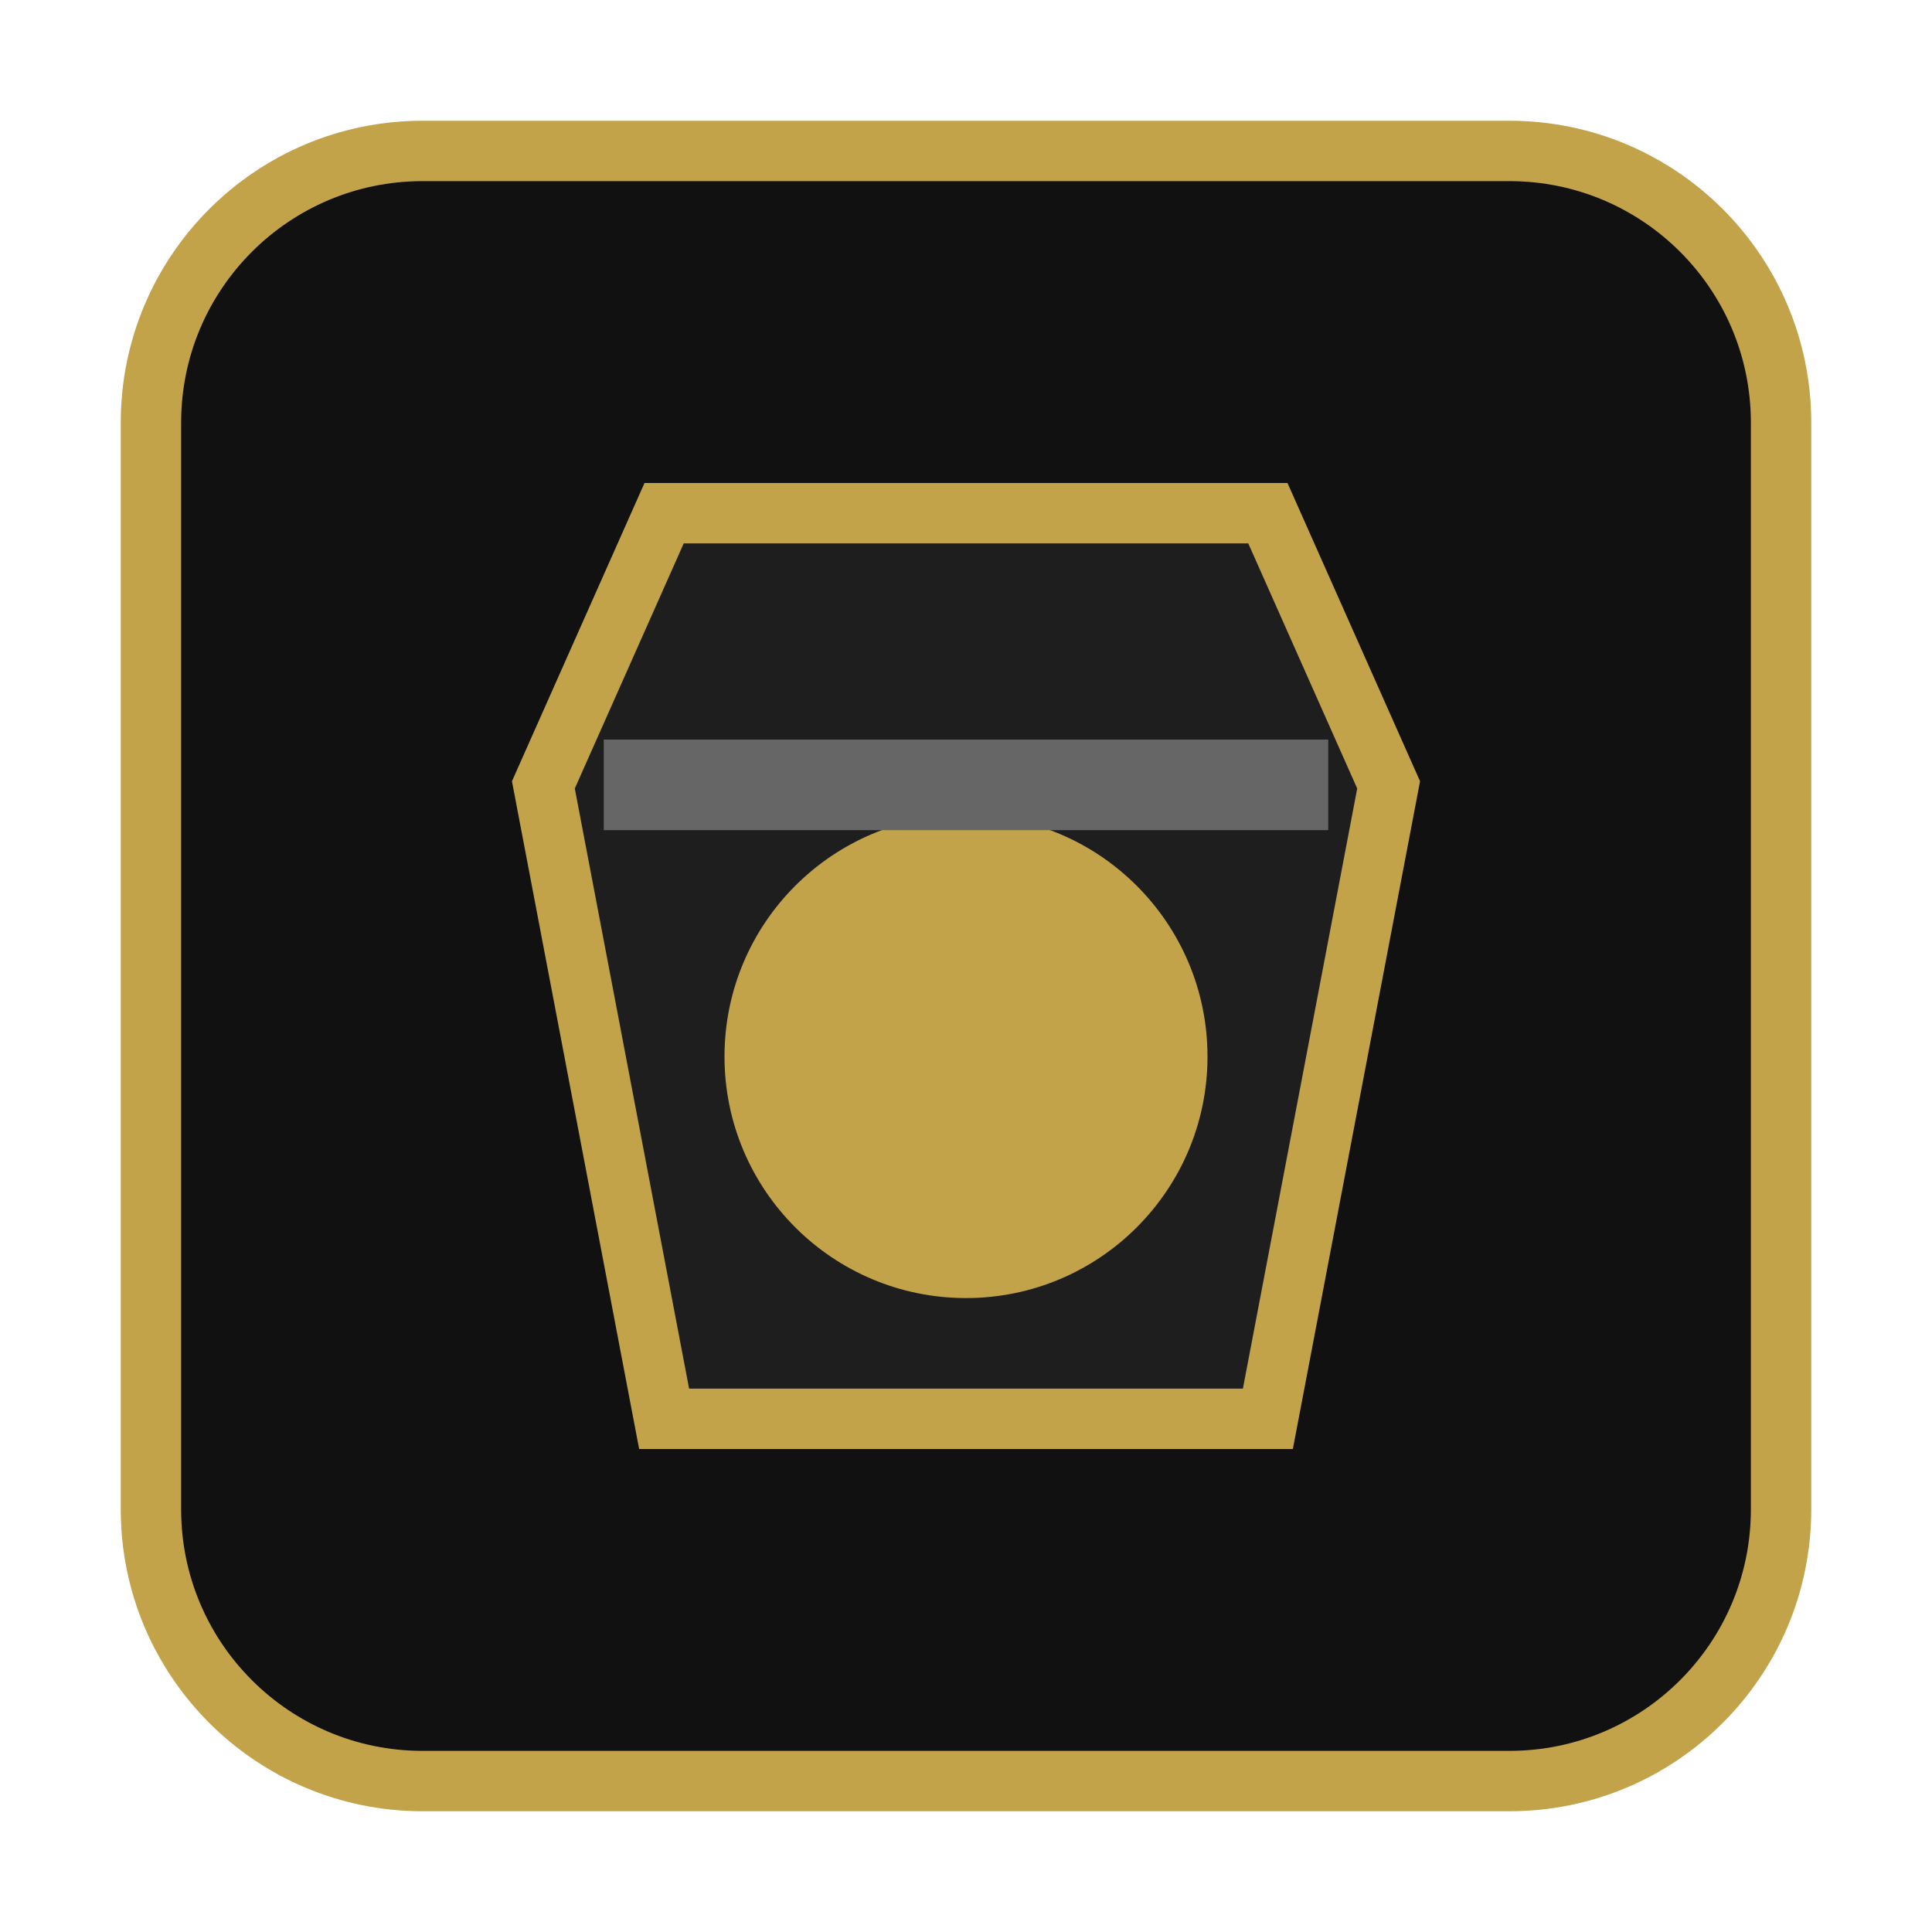
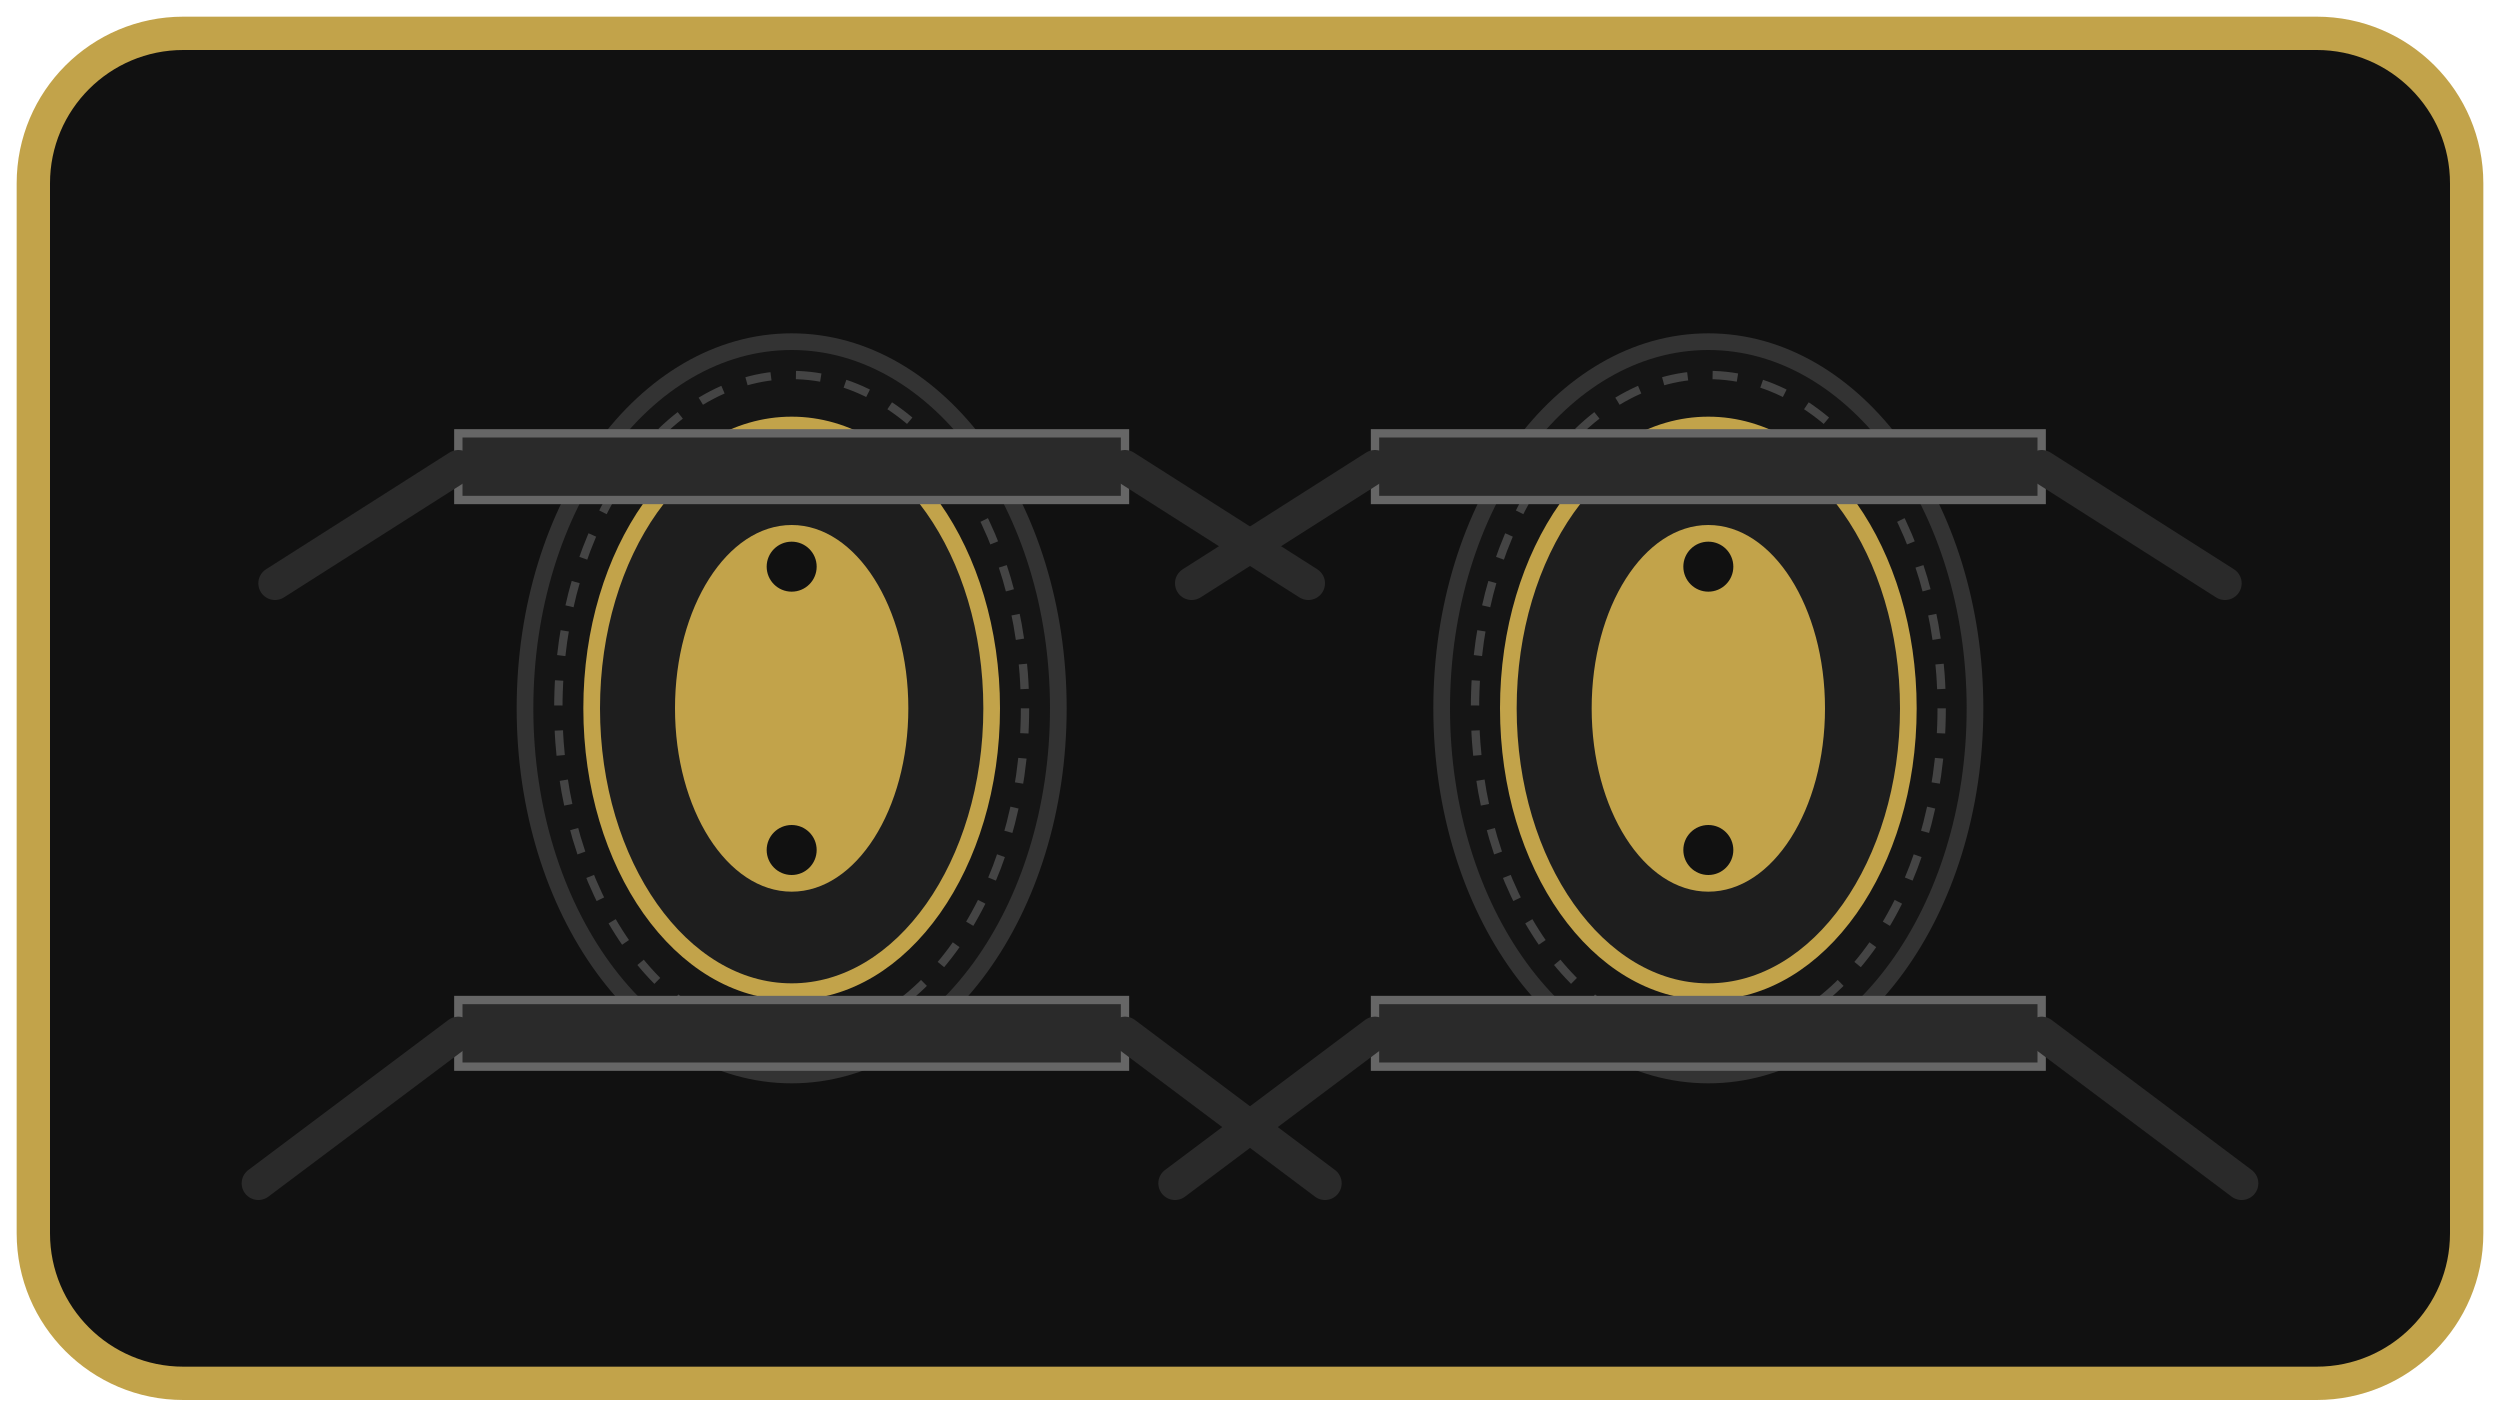
- <svg xmlns="http://www.w3.org/2000/svg" width="128" height="128" viewBox="0 0 128 128">
-   <rect x="10" y="10" width="108" height="108" rx="18" fill="#111" stroke="#c2a34a" stroke-width="4" />
-   <path d="M44 34h40l8 18-8 42H44l-8-42 8-18z" fill="#1e1e1e" stroke="#c2a34a" stroke-width="4" />
-   <circle cx="64" cy="70" r="16" fill="#c2a34a" />
-   <path d="M40 52h48" stroke="#666" stroke-width="6" />
+ <svg xmlns="http://www.w3.org/2000/svg" viewBox="0 0 300 170">
+   <rect x="4" y="4" width="292" height="162" rx="18" fill="#111111" stroke="#c2a34a" stroke-width="4" />
+   <ellipse cx="95" cy="85" rx="32" ry="44" fill="#151515" stroke="#333" stroke-width="2" />
+   <ellipse cx="95" cy="85" rx="28" ry="40" fill="none" stroke="#444" stroke-width="1" stroke-dasharray="3 3" />
+   <ellipse cx="95" cy="85" rx="24" ry="34" fill="#1e1e1e" stroke="#c2a34a" stroke-width="2" />
+   <ellipse cx="95" cy="85" rx="14" ry="22" fill="#c2a34a" />
+   <circle cx="95" cy="68" r="3" fill="#111111" />
+   <circle cx="95" cy="102" r="3" fill="#111111" />
+   <rect x="55" y="52" width="80" height="8" fill="#2a2a2a" stroke="#666" stroke-width="1" />
+   <rect x="55" y="120" width="80" height="8" fill="#2a2a2a" stroke="#666" stroke-width="1" />
+   <path d="M55 56 l-22 14" stroke="#2a2a2a" stroke-width="4" stroke-linecap="round" />
+   <path d="M135 56 l22 14" stroke="#2a2a2a" stroke-width="4" stroke-linecap="round" />
+   <path d="M55 124 l-24 18" stroke="#2a2a2a" stroke-width="4" stroke-linecap="round" />
+   <path d="M135 124 l24 18" stroke="#2a2a2a" stroke-width="4" stroke-linecap="round" />
+   <ellipse cx="205" cy="85" rx="32" ry="44" fill="#151515" stroke="#333" stroke-width="2" />
+   <ellipse cx="205" cy="85" rx="28" ry="40" fill="none" stroke="#444" stroke-width="1" stroke-dasharray="3 3" />
+   <ellipse cx="205" cy="85" rx="24" ry="34" fill="#1e1e1e" stroke="#c2a34a" stroke-width="2" />
+   <ellipse cx="205" cy="85" rx="14" ry="22" fill="#c2a34a" />
+   <circle cx="205" cy="68" r="3" fill="#111111" />
+   <circle cx="205" cy="102" r="3" fill="#111111" />
+   <rect x="165" y="52" width="80" height="8" fill="#2a2a2a" stroke="#666" stroke-width="1" />
+   <rect x="165" y="120" width="80" height="8" fill="#2a2a2a" stroke="#666" stroke-width="1" />
+   <path d="M165 56 l-22 14" stroke="#2a2a2a" stroke-width="4" stroke-linecap="round" />
+   <path d="M245 56 l22 14" stroke="#2a2a2a" stroke-width="4" stroke-linecap="round" />
+   <path d="M165 124 l-24 18" stroke="#2a2a2a" stroke-width="4" stroke-linecap="round" />
+   <path d="M245 124 l24 18" stroke="#2a2a2a" stroke-width="4" stroke-linecap="round" />
</svg>
